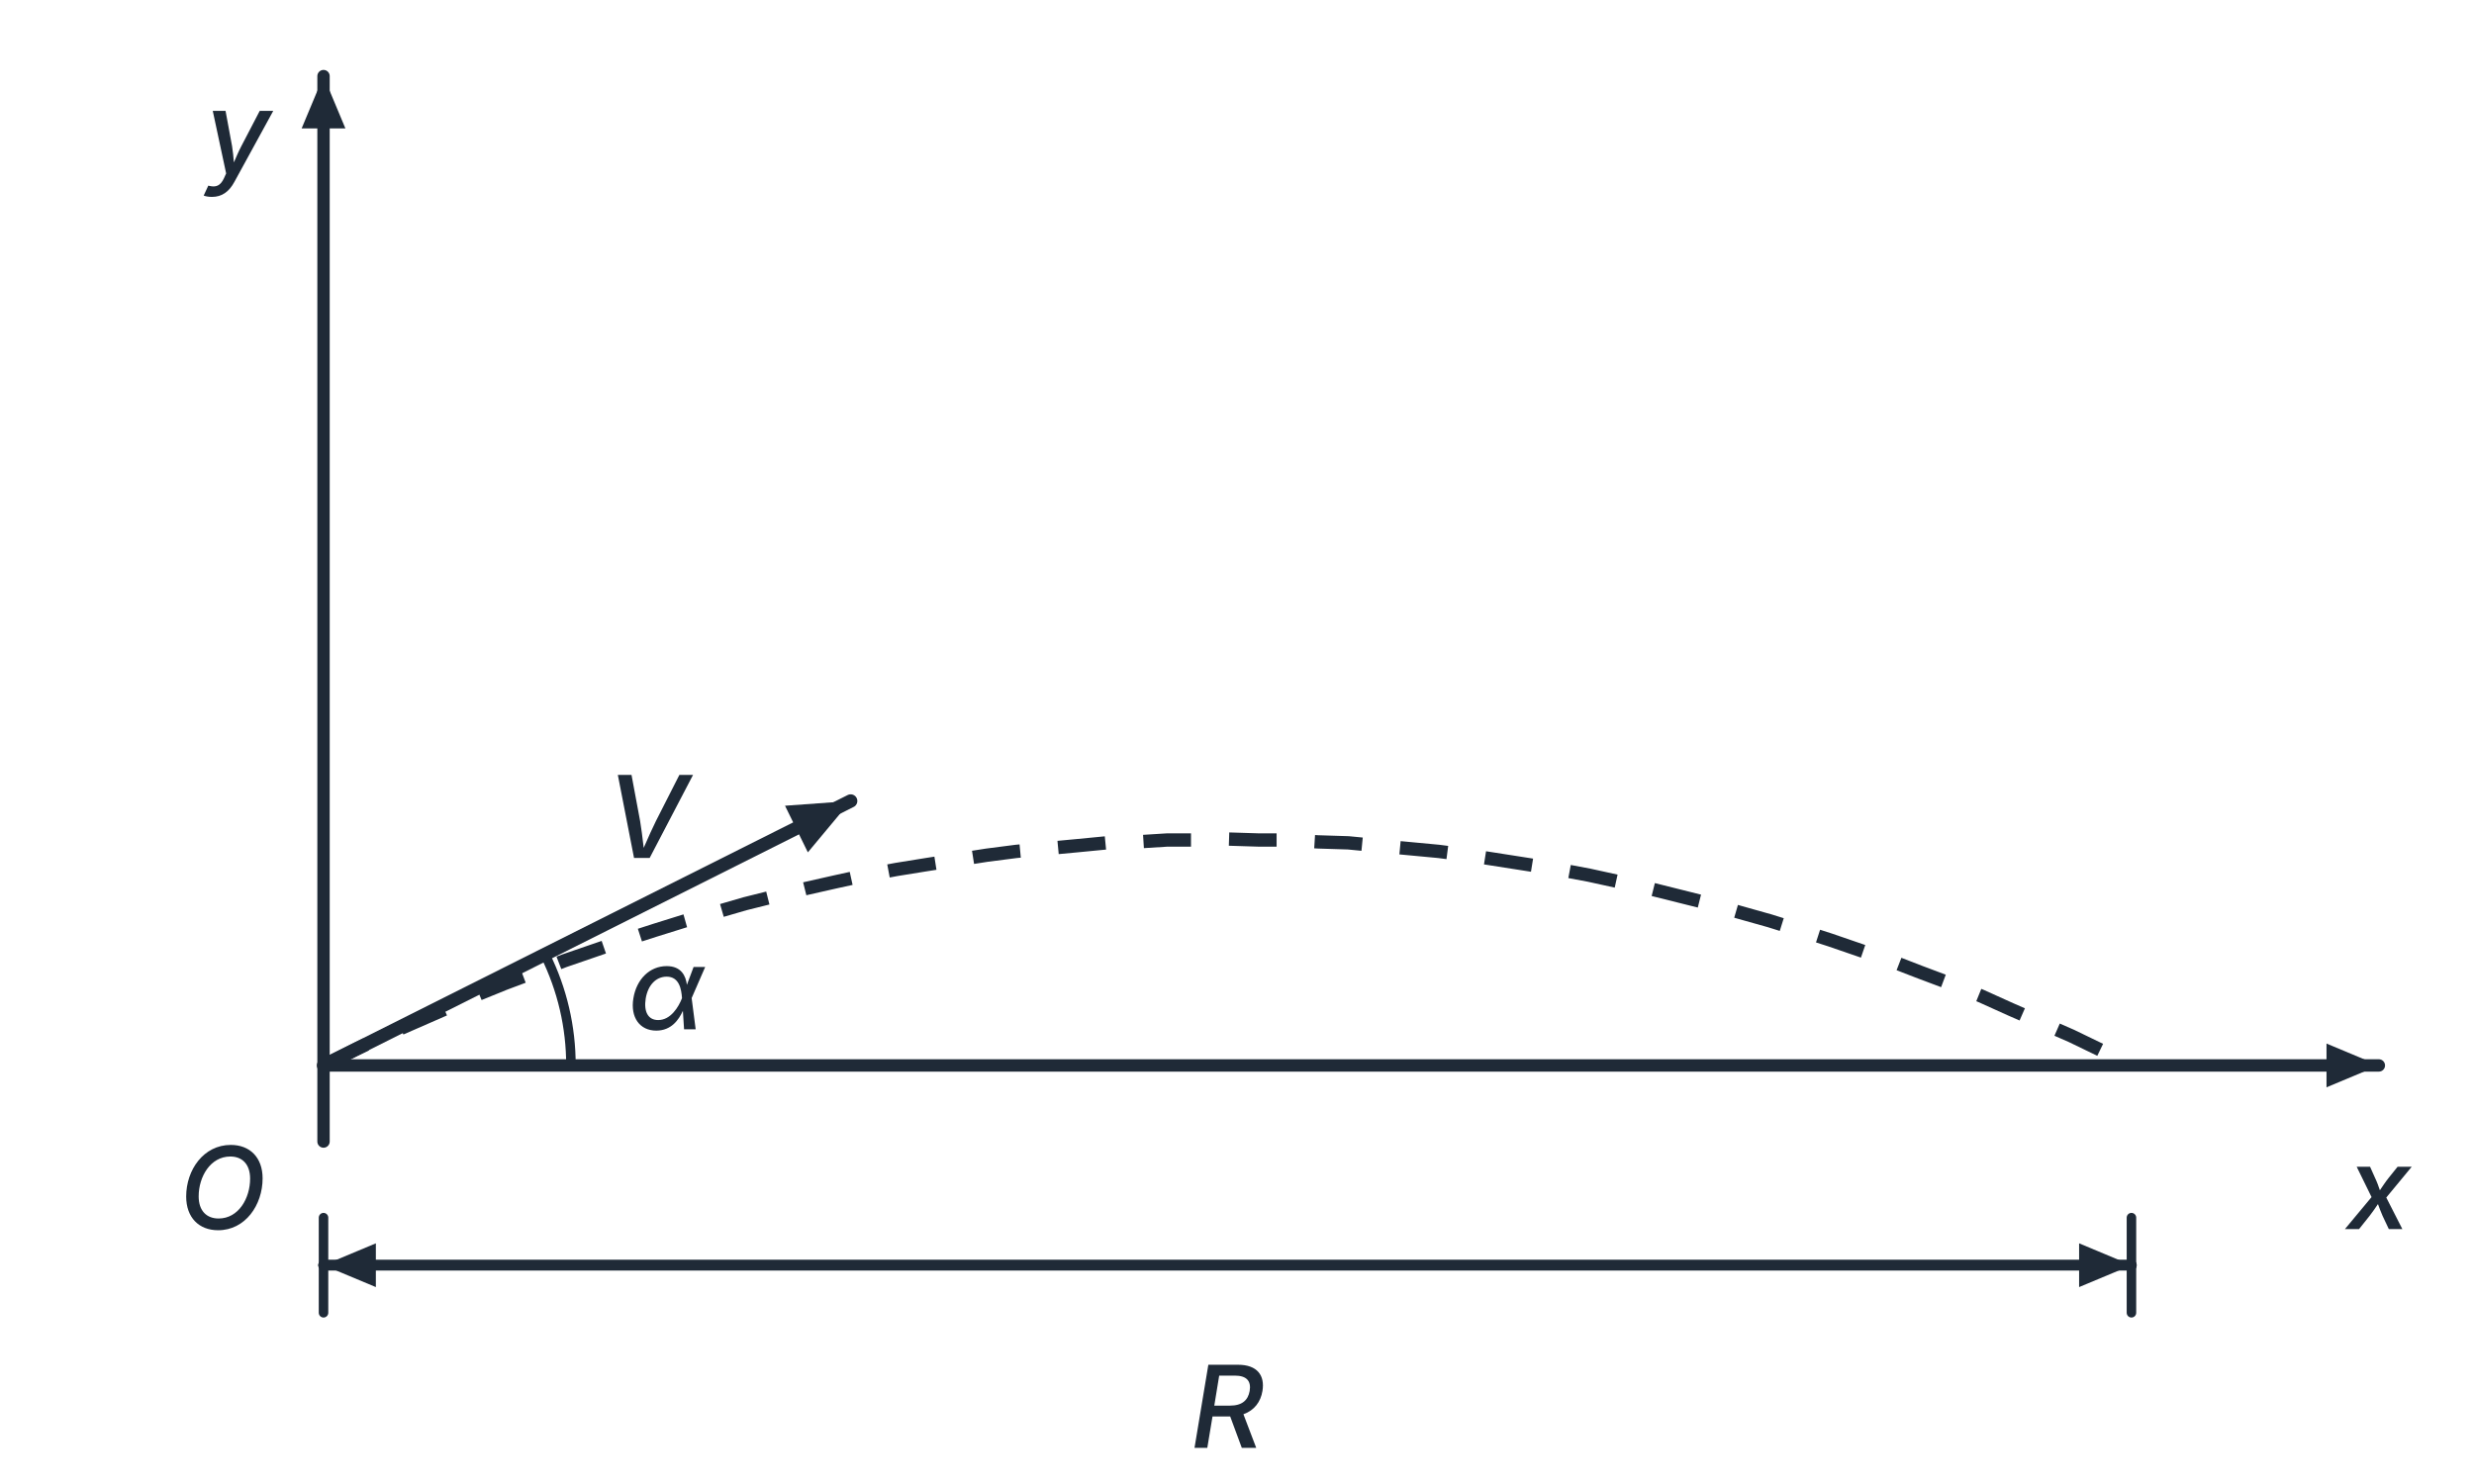
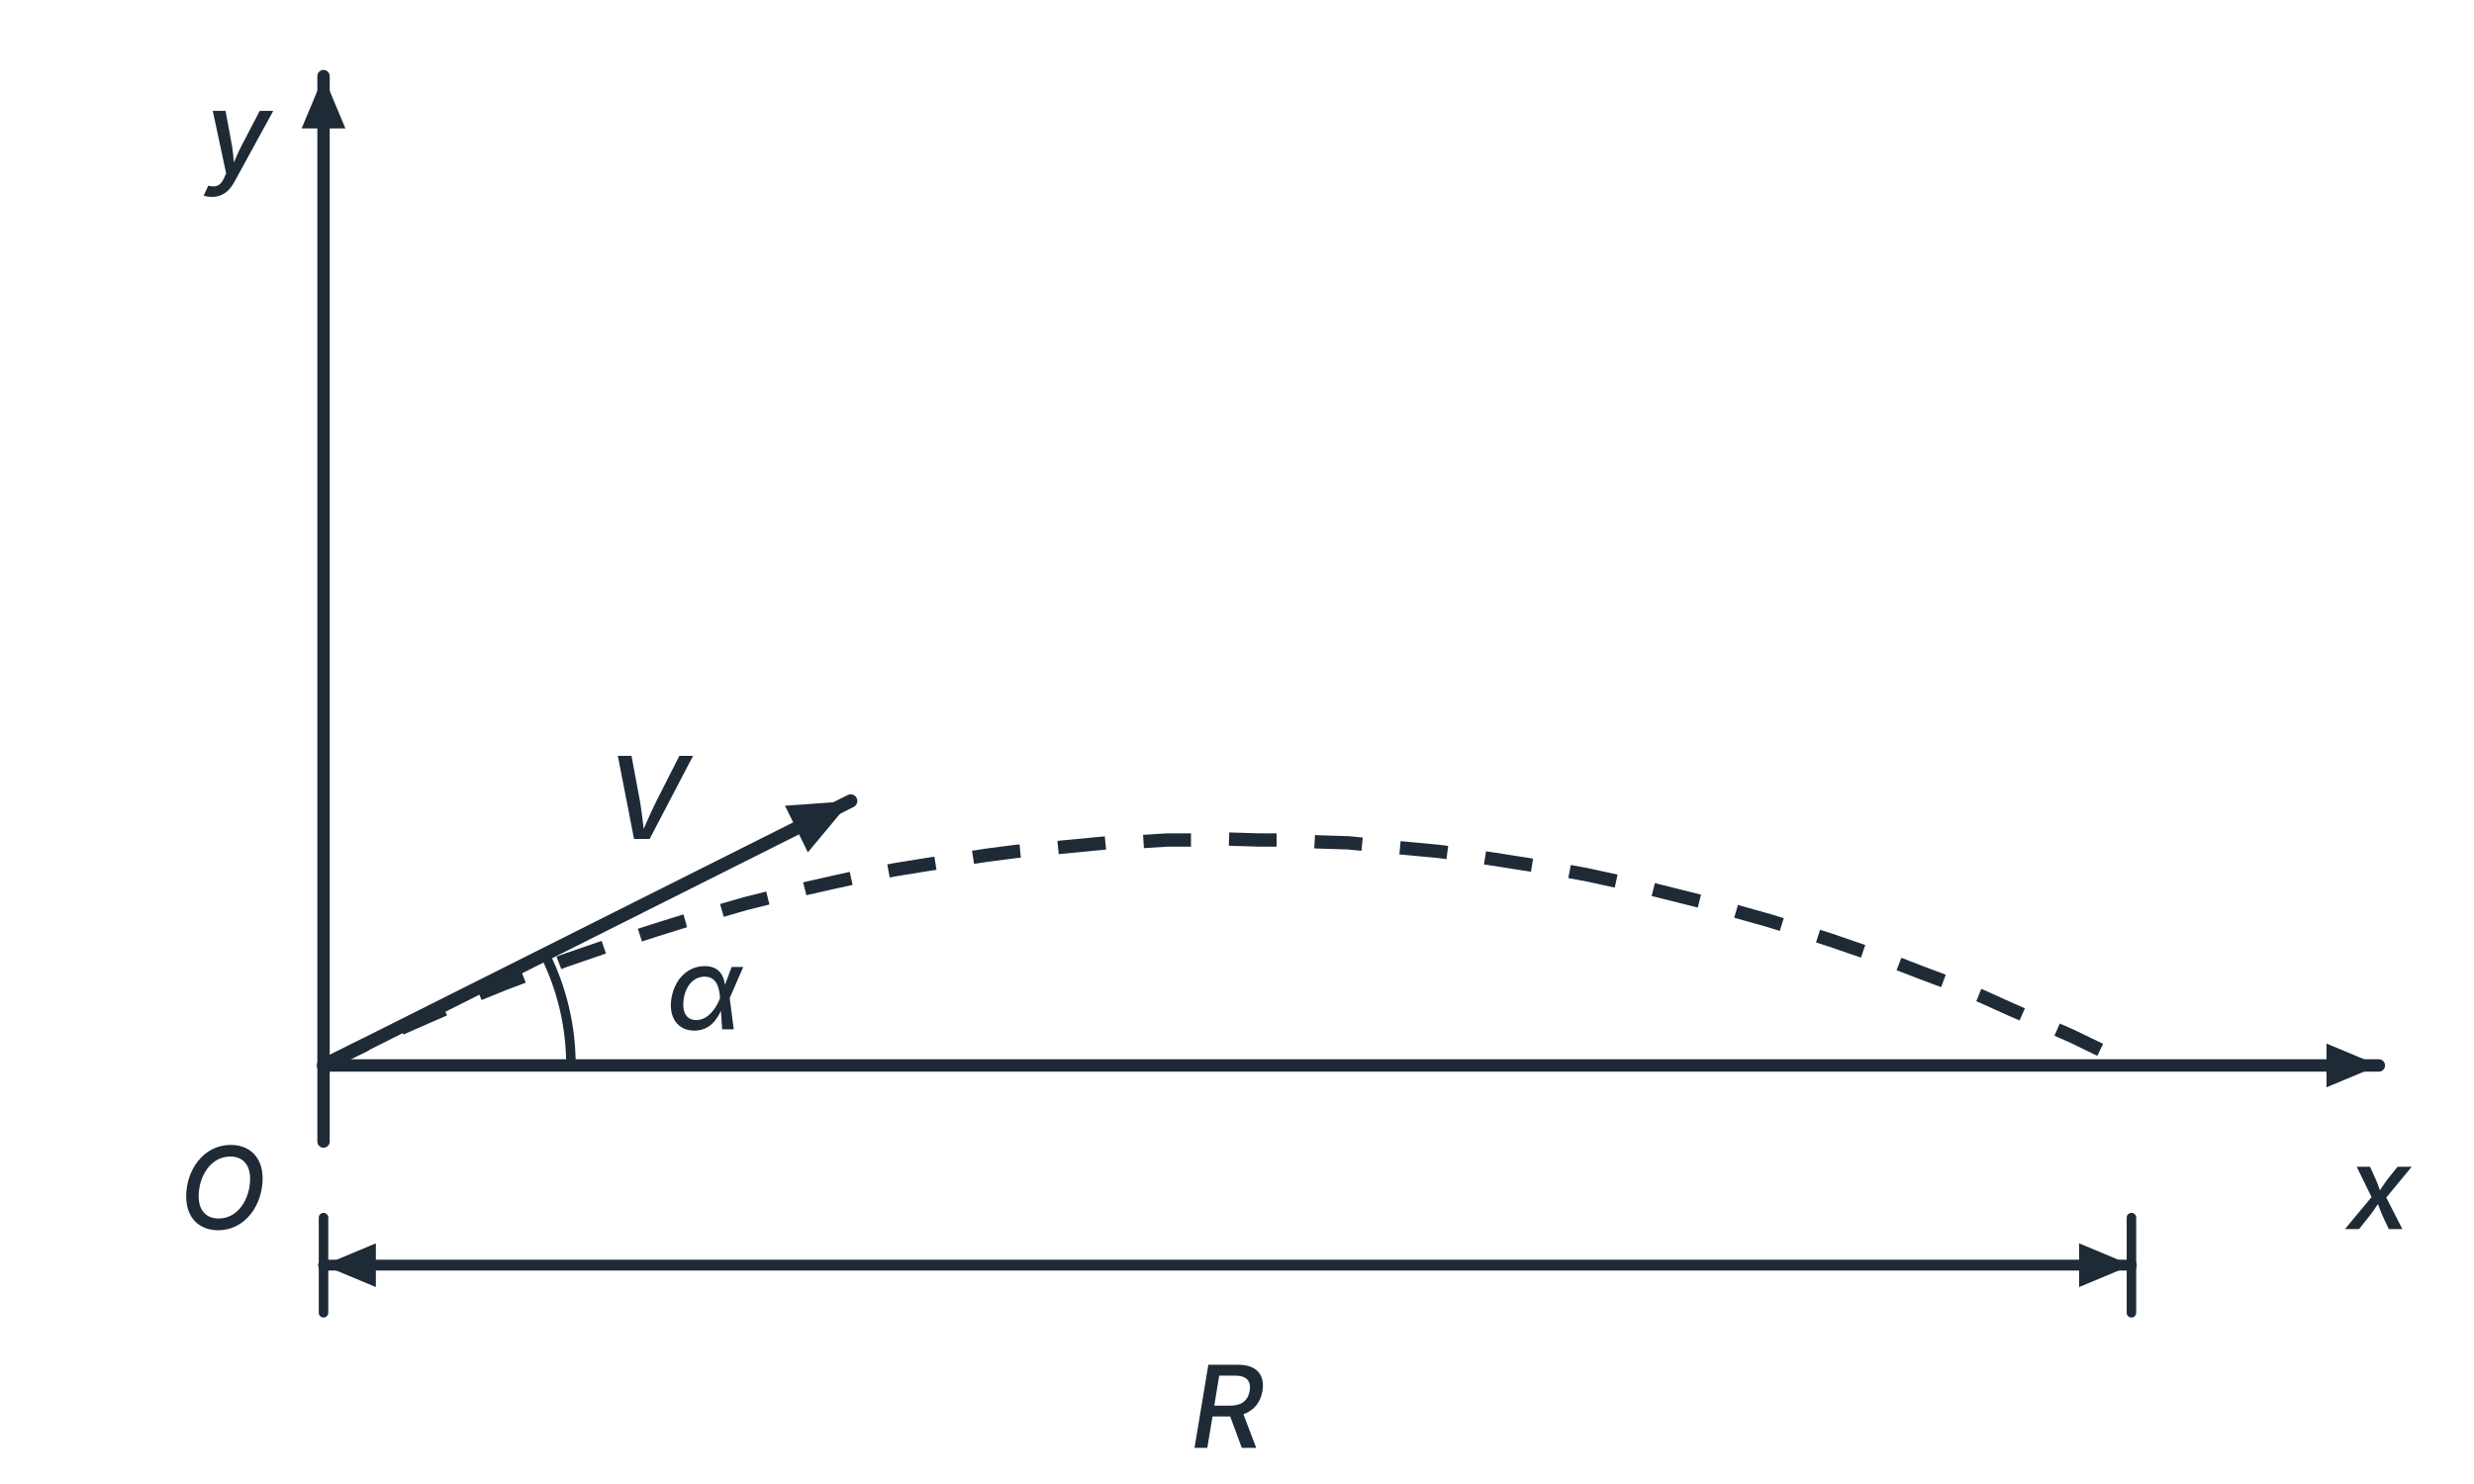
<svg xmlns="http://www.w3.org/2000/svg" viewBox="0 0 260 156" width="260" height="156" font-family="Inter, Arial, sans-serif">
  <line x1="34.0" y1="112.0" x2="250.0" y2="112.0" stroke="#1f2a37" stroke-width="1.3" stroke-linecap="round" />
  <path d="M250.0,112.0 L244.5,114.3 L244.5,109.7 z" fill="#1f2a37" />
  <line x1="34.0" y1="120.0" x2="34.0" y2="8.0" stroke="#1f2a37" stroke-width="1.3" stroke-linecap="round" />
  <path d="M34.0,8.0 L36.3,13.5 L31.7,13.5 z" fill="#1f2a37" />
  <text x="250" y="129.2" text-anchor="middle" font-size="12" fill="#1f2a37" font-weight="500" font-style="italic">x</text>
  <text x="25" y="18.2" text-anchor="middle" font-size="12" fill="#1f2a37" font-weight="500" font-style="italic">y</text>
  <text x="28" y="129.2" text-anchor="end" font-size="12" fill="#1f2a37" font-weight="500" font-style="italic">O</text>
  <path d="M34.0,112.0 L37.2,110.4 L40.3,108.9 L43.5,107.5 L46.7,106.1 L49.8,104.7 L53.0,103.4 L56.2,102.2 L59.3,101.0 L62.5,99.9 L65.7,98.8 L68.8,97.8 L72.0,96.8 L75.2,95.9 L78.3,95.0 L81.5,94.2 L84.7,93.4 L87.8,92.7 L91.0,92.0 L94.2,91.4 L97.3,90.9 L100.5,90.4 L103.7,89.9 L106.8,89.5 L110.0,89.2 L113.2,88.9 L116.3,88.6 L119.5,88.5 L122.7,88.3 L125.8,88.3 L129.0,88.2 L132.2,88.3 L135.3,88.3 L138.5,88.5 L141.7,88.6 L144.8,88.9 L148.0,89.2 L151.2,89.5 L154.3,89.9 L157.5,90.4 L160.7,90.9 L163.8,91.4 L167.0,92.0 L170.2,92.7 L173.3,93.4 L176.5,94.2 L179.7,95.0 L182.8,95.9 L186.0,96.8 L189.2,97.8 L192.3,98.8 L195.5,99.9 L198.7,101.0 L201.8,102.2 L205.0,103.4 L208.2,104.7 L211.3,106.1 L214.5,107.5 L217.7,108.9 L220.8,110.4 L224.0,112.0" fill="none" fill-opacity="1" stroke="#1f2a37" stroke-width="1.4" stroke-dasharray="5 4" stroke-linejoin="round" />
  <line x1="34.0" y1="112.0" x2="89.4" y2="84.2" stroke="#1f2a37" stroke-width="1.4" stroke-linecap="round" />
  <path d="M89.4,84.2 L84.9,89.6 L82.5,84.7 z" fill="#1f2a37" />
-   <text x="67.981" y="90.191" text-anchor="middle" font-size="12" fill="#1f2a37" font-weight="500" font-style="italic">V</text>
+   <text x="67.981" y="88.191" text-anchor="middle" font-size="12" fill="#1f2a37" font-weight="500" font-style="italic">V</text>
  <path d="M60.0,112.0 A26,26 0 0 0 57.3,100.4" fill="none" stroke="#1f2a37" stroke-width="1" />
-   <text x="66" y="108.2" text-anchor="start" font-size="12" fill="#1f2a37" font-weight="500" font-style="italic">α</text>
+   <text x="70" y="108.2" text-anchor="start" font-size="12" fill="#1f2a37" font-weight="500" font-style="italic">α</text>
  <line x1="34.0" y1="128.0" x2="34.0" y2="138.0" stroke="#1f2a37" stroke-width="1" stroke-linecap="round" />
  <line x1="224.0" y1="128.0" x2="224.0" y2="138.0" stroke="#1f2a37" stroke-width="1" stroke-linecap="round" />
  <line x1="34.0" y1="133.0" x2="224.0" y2="133.0" stroke="#1f2a37" stroke-width="1.1" stroke-linecap="round" />
  <path d="M224.0,133.0 L218.5,135.3 L218.5,130.7 z" fill="#1f2a37" />
  <line x1="224.0" y1="133.0" x2="34.0" y2="133.0" stroke="#1f2a37" stroke-width="1.1" stroke-linecap="round" />
  <path d="M34.0,133.0 L39.5,130.7 L39.5,135.3 z" fill="#1f2a37" />
  <text x="129.0" y="152.2" text-anchor="middle" font-size="12" fill="#1f2a37" font-weight="500" font-style="italic">R</text>
</svg>
